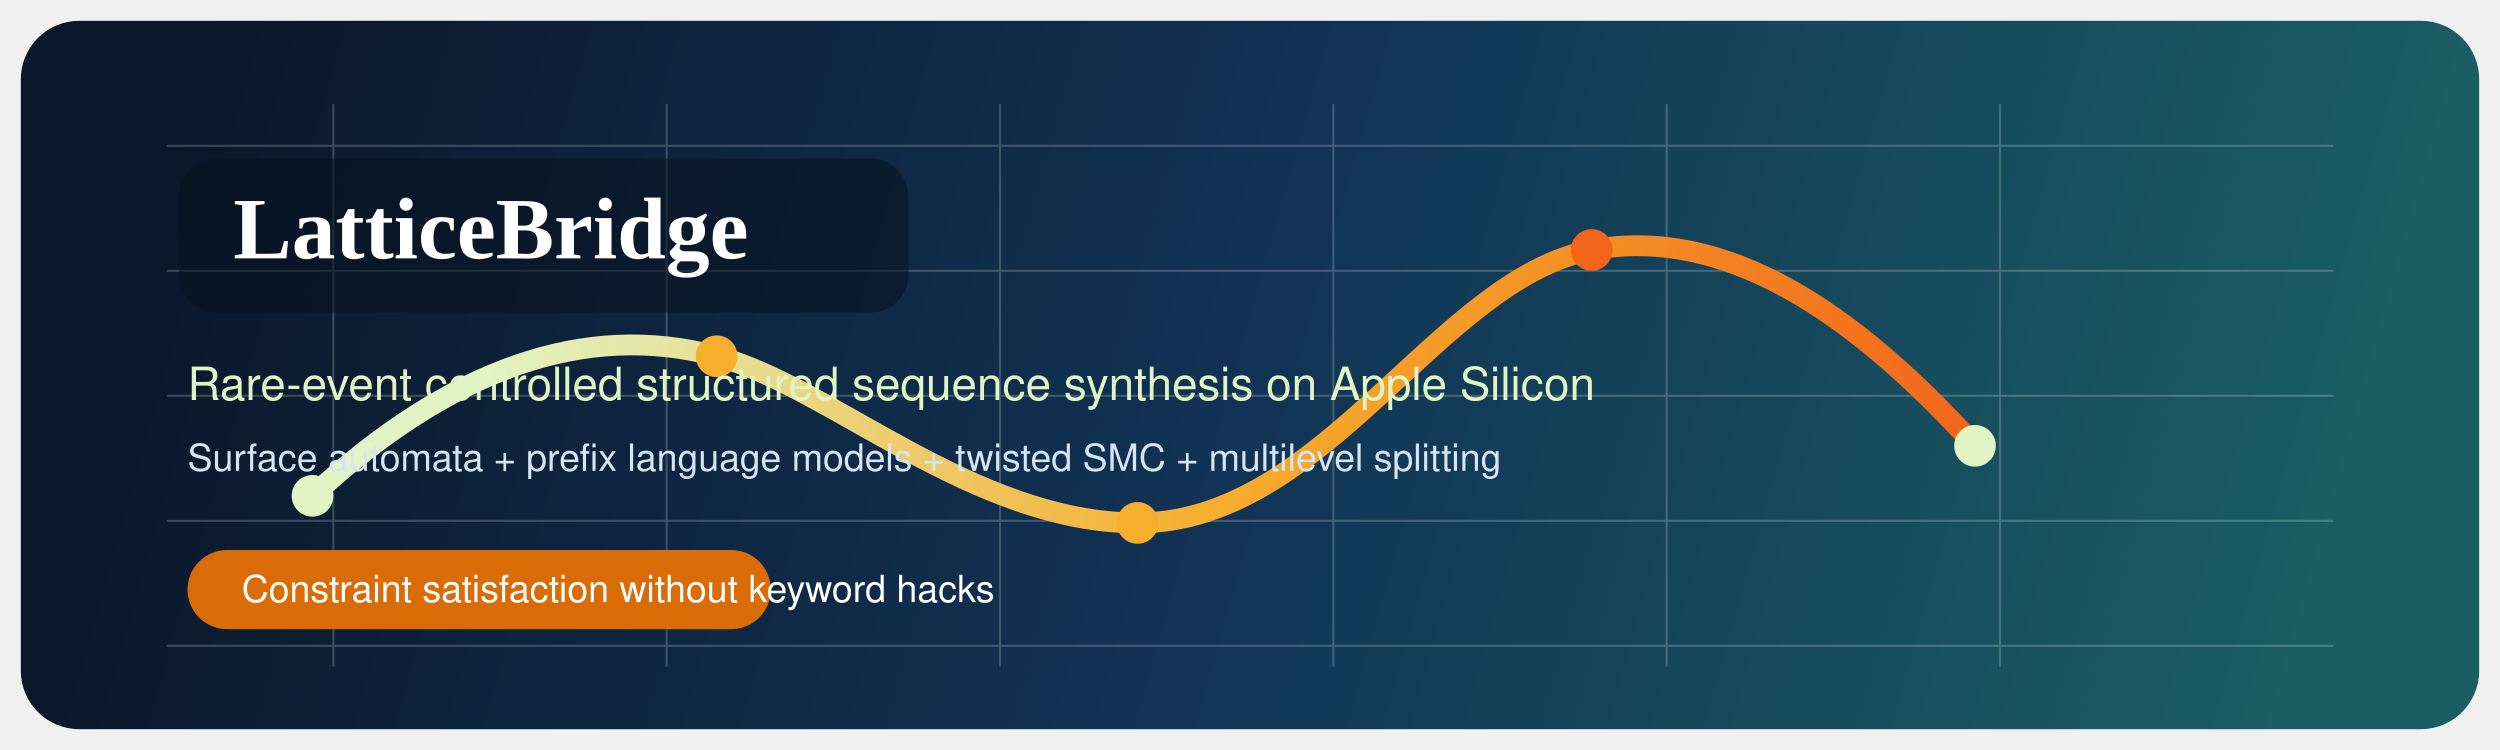
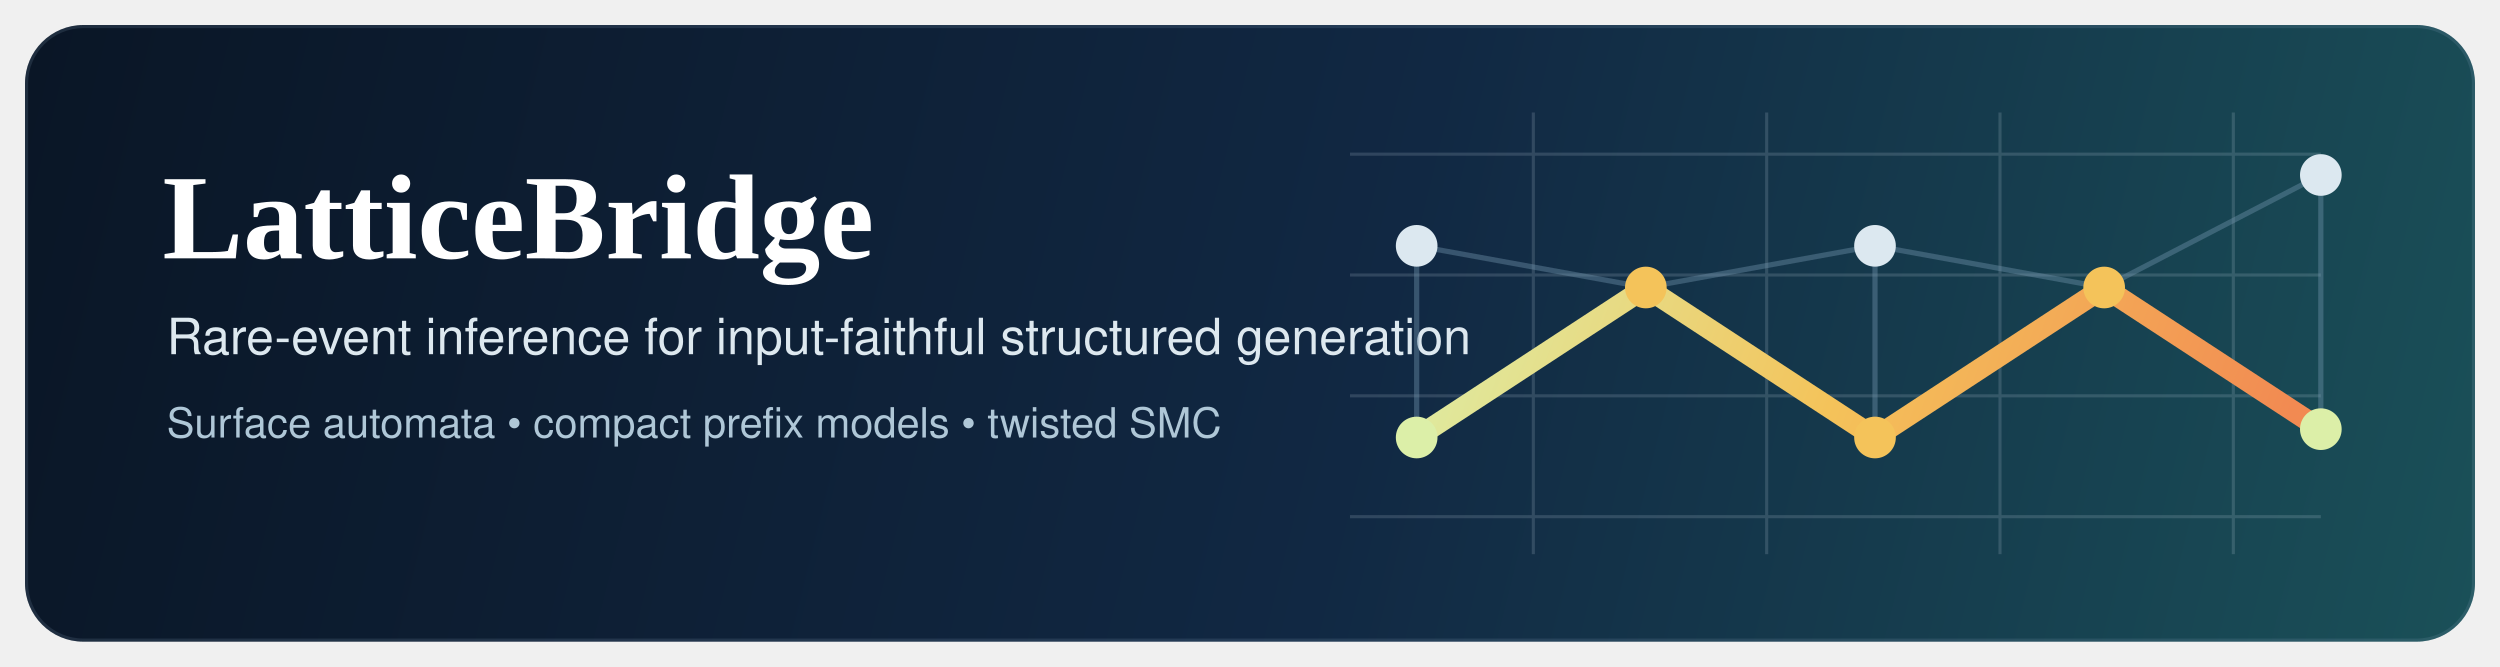
- <svg xmlns="http://www.w3.org/2000/svg" width="1200" height="360" viewBox="0 0 1200 360" fill="none">
+ <svg xmlns="http://www.w3.org/2000/svg" width="1200" height="320" viewBox="0 0 1200 320" fill="none">
  <defs>
-     <linearGradient id="bg" x1="90" y1="36" x2="1114" y2="324" gradientUnits="userSpaceOnUse">
-       <stop stop-color="#0B172A" />
-       <stop offset="0.5" stop-color="#113355" />
-       <stop offset="1" stop-color="#1A5E63" />
+     <linearGradient id="bg" x1="16" y1="16" x2="1184" y2="304" gradientUnits="userSpaceOnUse">
+       <stop stop-color="#0A1626" />
+       <stop offset="0.55" stop-color="#112843" />
+       <stop offset="1" stop-color="#1A5058" />
    </linearGradient>
-     <linearGradient id="beam" x1="244" y1="102" x2="948" y2="254" gradientUnits="userSpaceOnUse">
-       <stop stop-color="#E1F5C4" />
-       <stop offset="0.5" stop-color="#F6AE2D" />
-       <stop offset="1" stop-color="#F26419" />
+     <linearGradient id="path" x1="700" y1="78" x2="1088" y2="228" gradientUnits="userSpaceOnUse">
+       <stop stop-color="#DCEFA8" />
+       <stop offset="0.5" stop-color="#F4C35A" />
+       <stop offset="1" stop-color="#F28A52" />
    </linearGradient>
  </defs>
-   <rect x="10" y="10" width="1180" height="340" rx="28" fill="url(#bg)" />
-   <g opacity="0.2">
-     <path d="M80 70H1120" stroke="white" stroke-width="1" />
-     <path d="M80 130H1120" stroke="white" stroke-width="1" />
-     <path d="M80 190H1120" stroke="white" stroke-width="1" />
-     <path d="M80 250H1120" stroke="white" stroke-width="1" />
-     <path d="M80 310H1120" stroke="white" stroke-width="1" />
-     <path d="M160 50V320" stroke="white" stroke-width="1" />
-     <path d="M320 50V320" stroke="white" stroke-width="1" />
-     <path d="M480 50V320" stroke="white" stroke-width="1" />
-     <path d="M640 50V320" stroke="white" stroke-width="1" />
-     <path d="M800 50V320" stroke="white" stroke-width="1" />
-     <path d="M960 50V320" stroke="white" stroke-width="1" />
+   <rect x="12" y="12" width="1176" height="296" rx="28" fill="url(#bg)" />
+   <rect x="12.75" y="12.75" width="1174.5" height="294.5" rx="27.25" stroke="#89A8BE" stroke-opacity="0.16" stroke-width="1.5" />
+   <g opacity="0.16">
+     <path d="M648 74H1114" stroke="#D7E5F0" stroke-width="1.5" />
+     <path d="M648 132H1114" stroke="#D7E5F0" stroke-width="1.5" />
+     <path d="M648 190H1114" stroke="#D7E5F0" stroke-width="1.5" />
+     <path d="M648 248H1114" stroke="#D7E5F0" stroke-width="1.5" />
+     <path d="M736 54V266" stroke="#D7E5F0" stroke-width="1.5" />
+     <path d="M848 54V266" stroke="#D7E5F0" stroke-width="1.5" />
+     <path d="M960 54V266" stroke="#D7E5F0" stroke-width="1.5" />
+     <path d="M1072 54V266" stroke="#D7E5F0" stroke-width="1.5" />
  </g>
-   <path d="M150 238C216 177 281 154 344 171C398 185 467 251 546 251C636 251 690 134 764 120C828 108 890 150 948 214" stroke="url(#beam)" stroke-width="10" stroke-linecap="round" />
-   <circle cx="150" cy="238" r="10" fill="#E1F5C4" />
-   <circle cx="344" cy="171" r="10" fill="#F6AE2D" />
-   <circle cx="546" cy="251" r="10" fill="#F6AE2D" />
-   <circle cx="764" cy="120" r="10" fill="#F26419" />
-   <circle cx="948" cy="214" r="10" fill="#E1F5C4" />
-   <rect x="86" y="76" width="350" height="74" rx="18" fill="#09111D" fill-opacity="0.55" />
-   <text x="112" y="124" fill="white" font-size="42" font-family="Georgia, 'Times New Roman', serif" font-weight="700">LatticeBridge</text>
-   <text x="90" y="192" fill="#E1F5C4" font-size="22" font-family="'Helvetica Neue', Helvetica, Arial, sans-serif">Rare-event controlled structured sequence synthesis on Apple Silicon</text>
-   <text x="90" y="226" fill="#D6E5F2" font-size="18" font-family="'Helvetica Neue', Helvetica, Arial, sans-serif">Surface automata + prefix language models + twisted SMC + multilevel splitting</text>
-   <rect x="90" y="264" width="280" height="38" rx="19" fill="#D96C06" />
-   <text x="116" y="289" fill="white" font-size="18" font-family="'Helvetica Neue', Helvetica, Arial, sans-serif">Constraint satisfaction without keyword hacks</text>
+   <text x="78" y="124" fill="white" font-size="58" font-family="Georgia, 'Times New Roman', serif" font-weight="700">LatticeBridge</text>
+   <text x="80" y="170" fill="#DDE8EF" font-size="24" font-family="'Helvetica Neue', Helvetica, Arial, sans-serif">Rare-event inference for input-faithful structured generation</text>
+   <text x="80" y="210" fill="#AFC7D7" font-size="20" font-family="'Helvetica Neue', Helvetica, Arial, sans-serif">Surface automata • compact prefix models • twisted SMC</text>
+   <g opacity="0.4" stroke="#7396AE" stroke-width="2.5">
+     <path d="M680 210L790 138L900 210L1010 138L1114 206" />
+     <path d="M680 118L790 138L900 118L1010 138L1114 84" />
+     <path d="M680 210V118" />
+     <path d="M790 138V138" />
+     <path d="M900 210V118" />
+     <path d="M1010 138V138" />
+     <path d="M1114 206V84" />
+   </g>
+   <path d="M680 210L790 138L900 210L1010 138L1114 206" stroke="url(#path)" stroke-width="10" stroke-linecap="round" stroke-linejoin="round" />
+   <circle cx="680" cy="210" r="10" fill="#DCEFA8" />
+   <circle cx="680" cy="118" r="10" fill="#DCE8F0" />
+   <circle cx="790" cy="138" r="10" fill="#F4C35A" />
+   <circle cx="900" cy="210" r="10" fill="#F4C35A" />
+   <circle cx="900" cy="118" r="10" fill="#DCE8F0" />
+   <circle cx="1010" cy="138" r="10" fill="#F4C35A" />
+   <circle cx="1114" cy="206" r="10" fill="#DCEFA8" />
+   <circle cx="1114" cy="84" r="10" fill="#DCE8F0" />
</svg>
